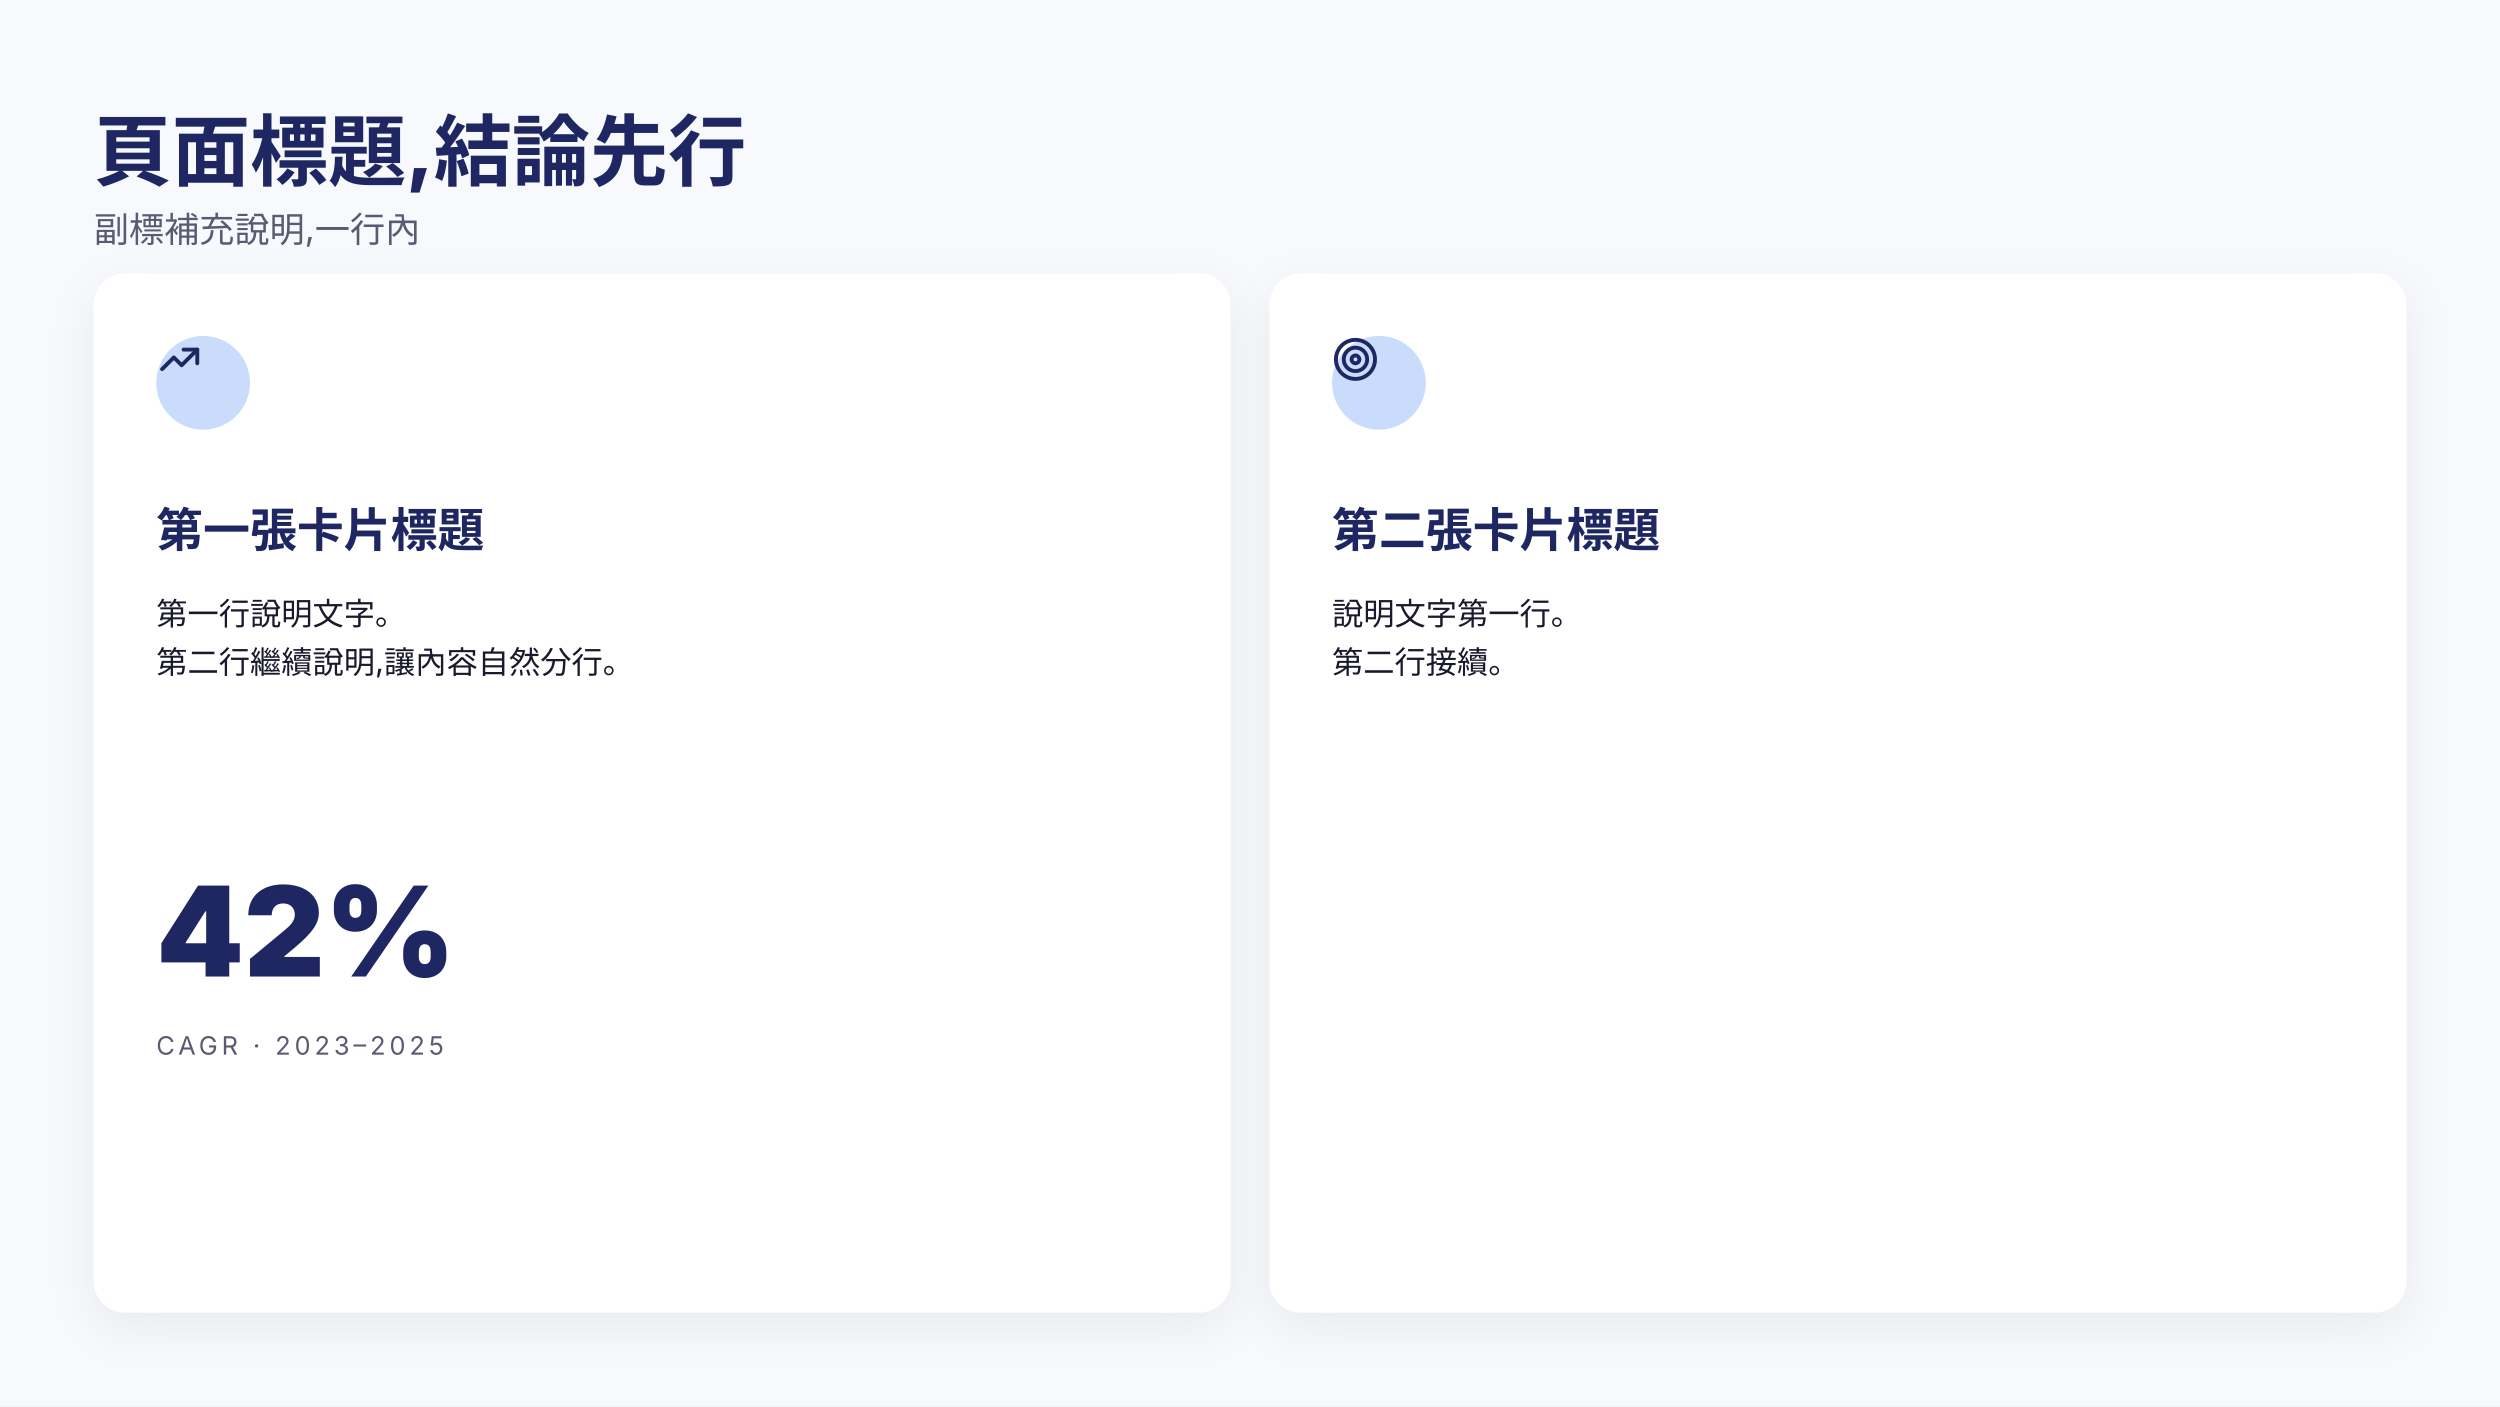
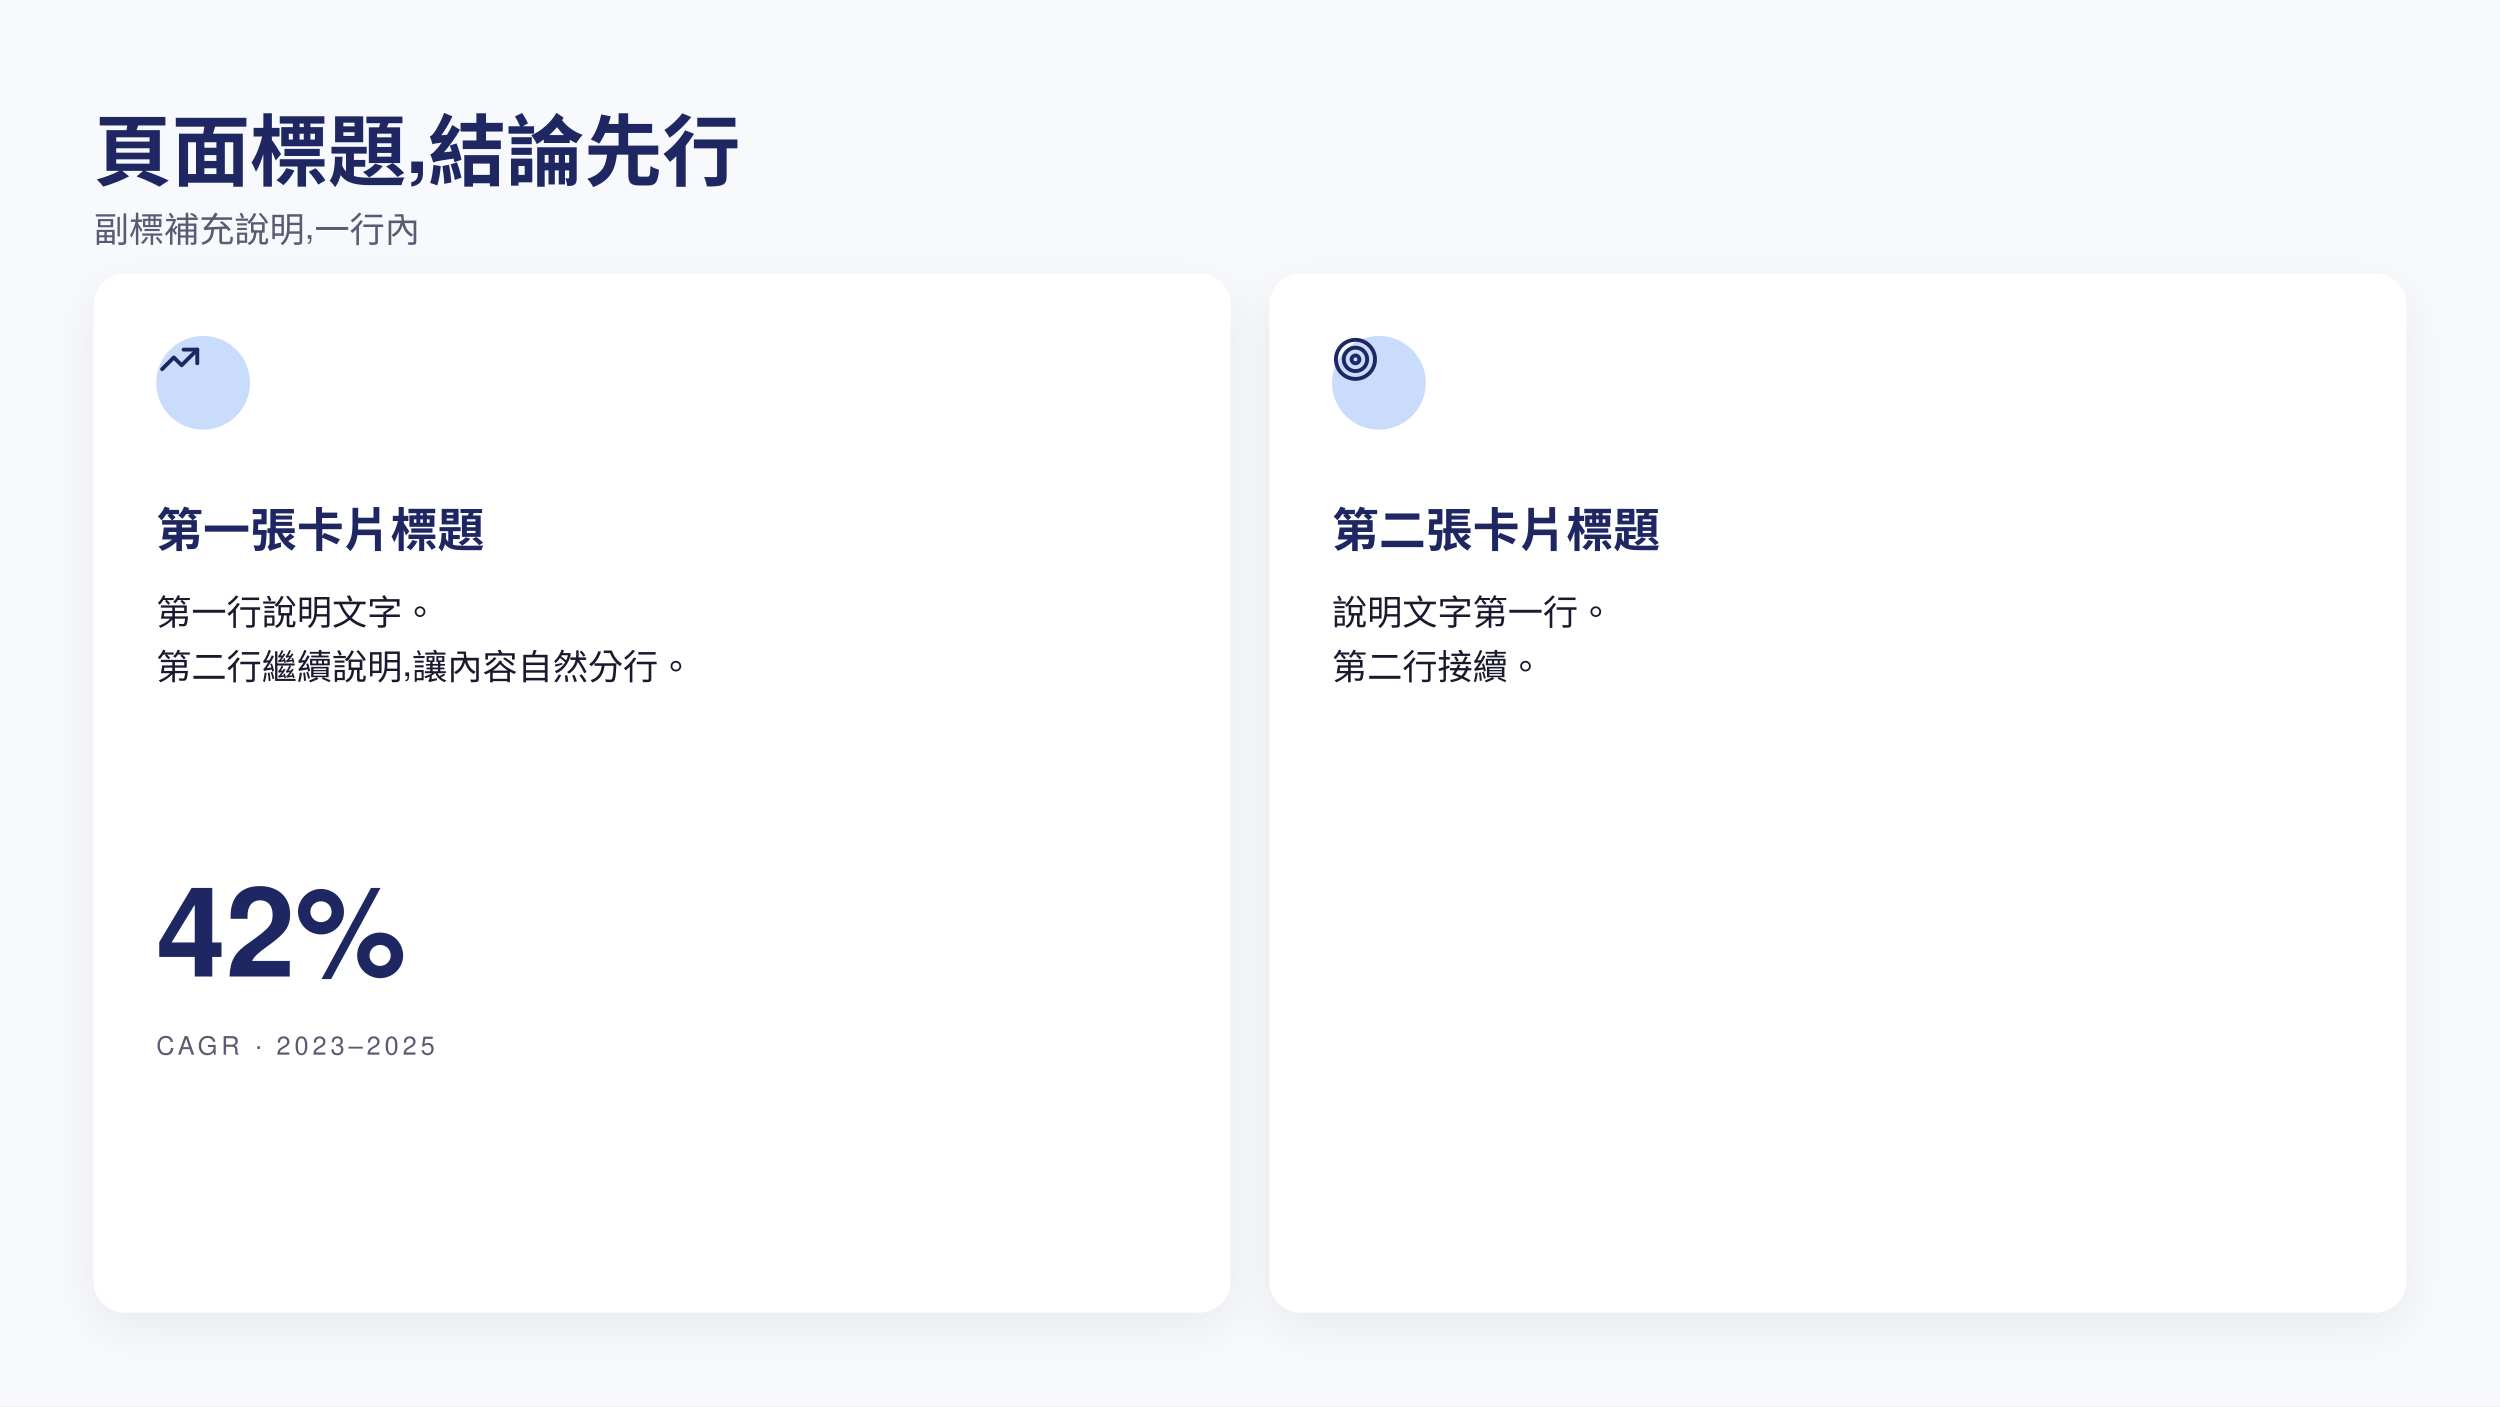
- <svg xmlns="http://www.w3.org/2000/svg" viewBox="0 0 1280 720" width="1280" height="720" font-family="'Noto Sans TC', 'PingFang TC', 'Microsoft JhengHei', Inter, system-ui, sans-serif">
+ <svg xmlns="http://www.w3.org/2000/svg" viewBox="0 0 1280 720" width="1280" height="720" font-family="Helvetica, 'Helvetica Neue', Arial, 'PingFang TC', 'Microsoft JhengHei', 'Hiragino Sans', 'Noto Sans CJK TC', 'Noto Sans TC', sans-serif">
  <defs>
    <filter id="cardShadow" x="-20%" y="-20%" width="140%" height="140%">
      <feGaussianBlur in="SourceAlpha" stdDeviation="12" />
      <feOffset dx="0" dy="8" result="offsetblur" />
      <feComponentTransfer>
        <feFuncA type="linear" slope="0.06" />
      </feComponentTransfer>
      <feMerge>
        <feMergeNode />
        <feMergeNode in="SourceGraphic" />
      </feMerge>
    </filter>
  </defs>
  <rect width="1280" height="720" fill="#F7F9FC" />
  <text x="48" y="92" font-size="40" font-weight="800" fill="#1E2761">頁面標題,結論先行</text>
  <text x="48" y="124" font-size="18" fill="#5A5A72">副標補充說明,一行內</text>
  <rect x="48" y="140" width="582" height="532" rx="16" ry="16" fill="#FFFFFF" filter="url(#cardShadow)" />
  <circle cx="104" cy="196" r="24" fill="#CADCFC" />
  <g transform="translate(80 172)" color="#1E2761">
    <polyline points="3 17 9 11 13 15 21 7" fill="none" stroke="currentColor" stroke-width="2" stroke-linecap="round" stroke-linejoin="round" />
    <polyline points="14 7 21 7 21 14" fill="none" stroke="currentColor" stroke-width="2" stroke-linecap="round" stroke-linejoin="round" />
  </g>
  <text x="80" y="280" font-size="24" font-weight="700" fill="#1E2761">第一張卡片標題</text>
-   <text x="80" y="320" font-size="16" fill="#1A1A2E">
+   <text x="80" y="320" font-size="18" fill="#1A1A2E">
    <tspan x="80" dy="0">第一行說明文字。</tspan>
    <tspan x="80" dy="1.55em">第二行繼續說明,讓內容自然分行。</tspan>
  </text>
  <text x="80" y="500" font-size="64" font-weight="900" fill="#1E2761">42%</text>
  <text x="80" y="540" font-size="13" fill="#5A5A72" letter-spacing="2">CAGR · 2023–2025</text>
  <rect x="650" y="140" width="582" height="532" rx="16" ry="16" fill="#FFFFFF" filter="url(#cardShadow)" />
  <circle cx="706" cy="196" r="24" fill="#CADCFC" />
  <g transform="translate(682 172)" color="#1E2761">
    <circle cx="12" cy="12" r="10" fill="none" stroke="currentColor" stroke-width="2" />
    <circle cx="12" cy="12" r="6" fill="none" stroke="currentColor" stroke-width="2" />
    <circle cx="12" cy="12" r="2" fill="none" stroke="currentColor" stroke-width="2" />
  </g>
  <text x="682" y="280" font-size="24" font-weight="700" fill="#1E2761">第二張卡片標題</text>
-   <text x="682" y="320" font-size="16" fill="#1A1A2E">
+   <text x="682" y="320" font-size="18" fill="#1A1A2E">
    <tspan x="682" dy="0">說明文字第一行。</tspan>
    <tspan x="682" dy="1.55em">第二行接續。</tspan>
  </text>
</svg>
